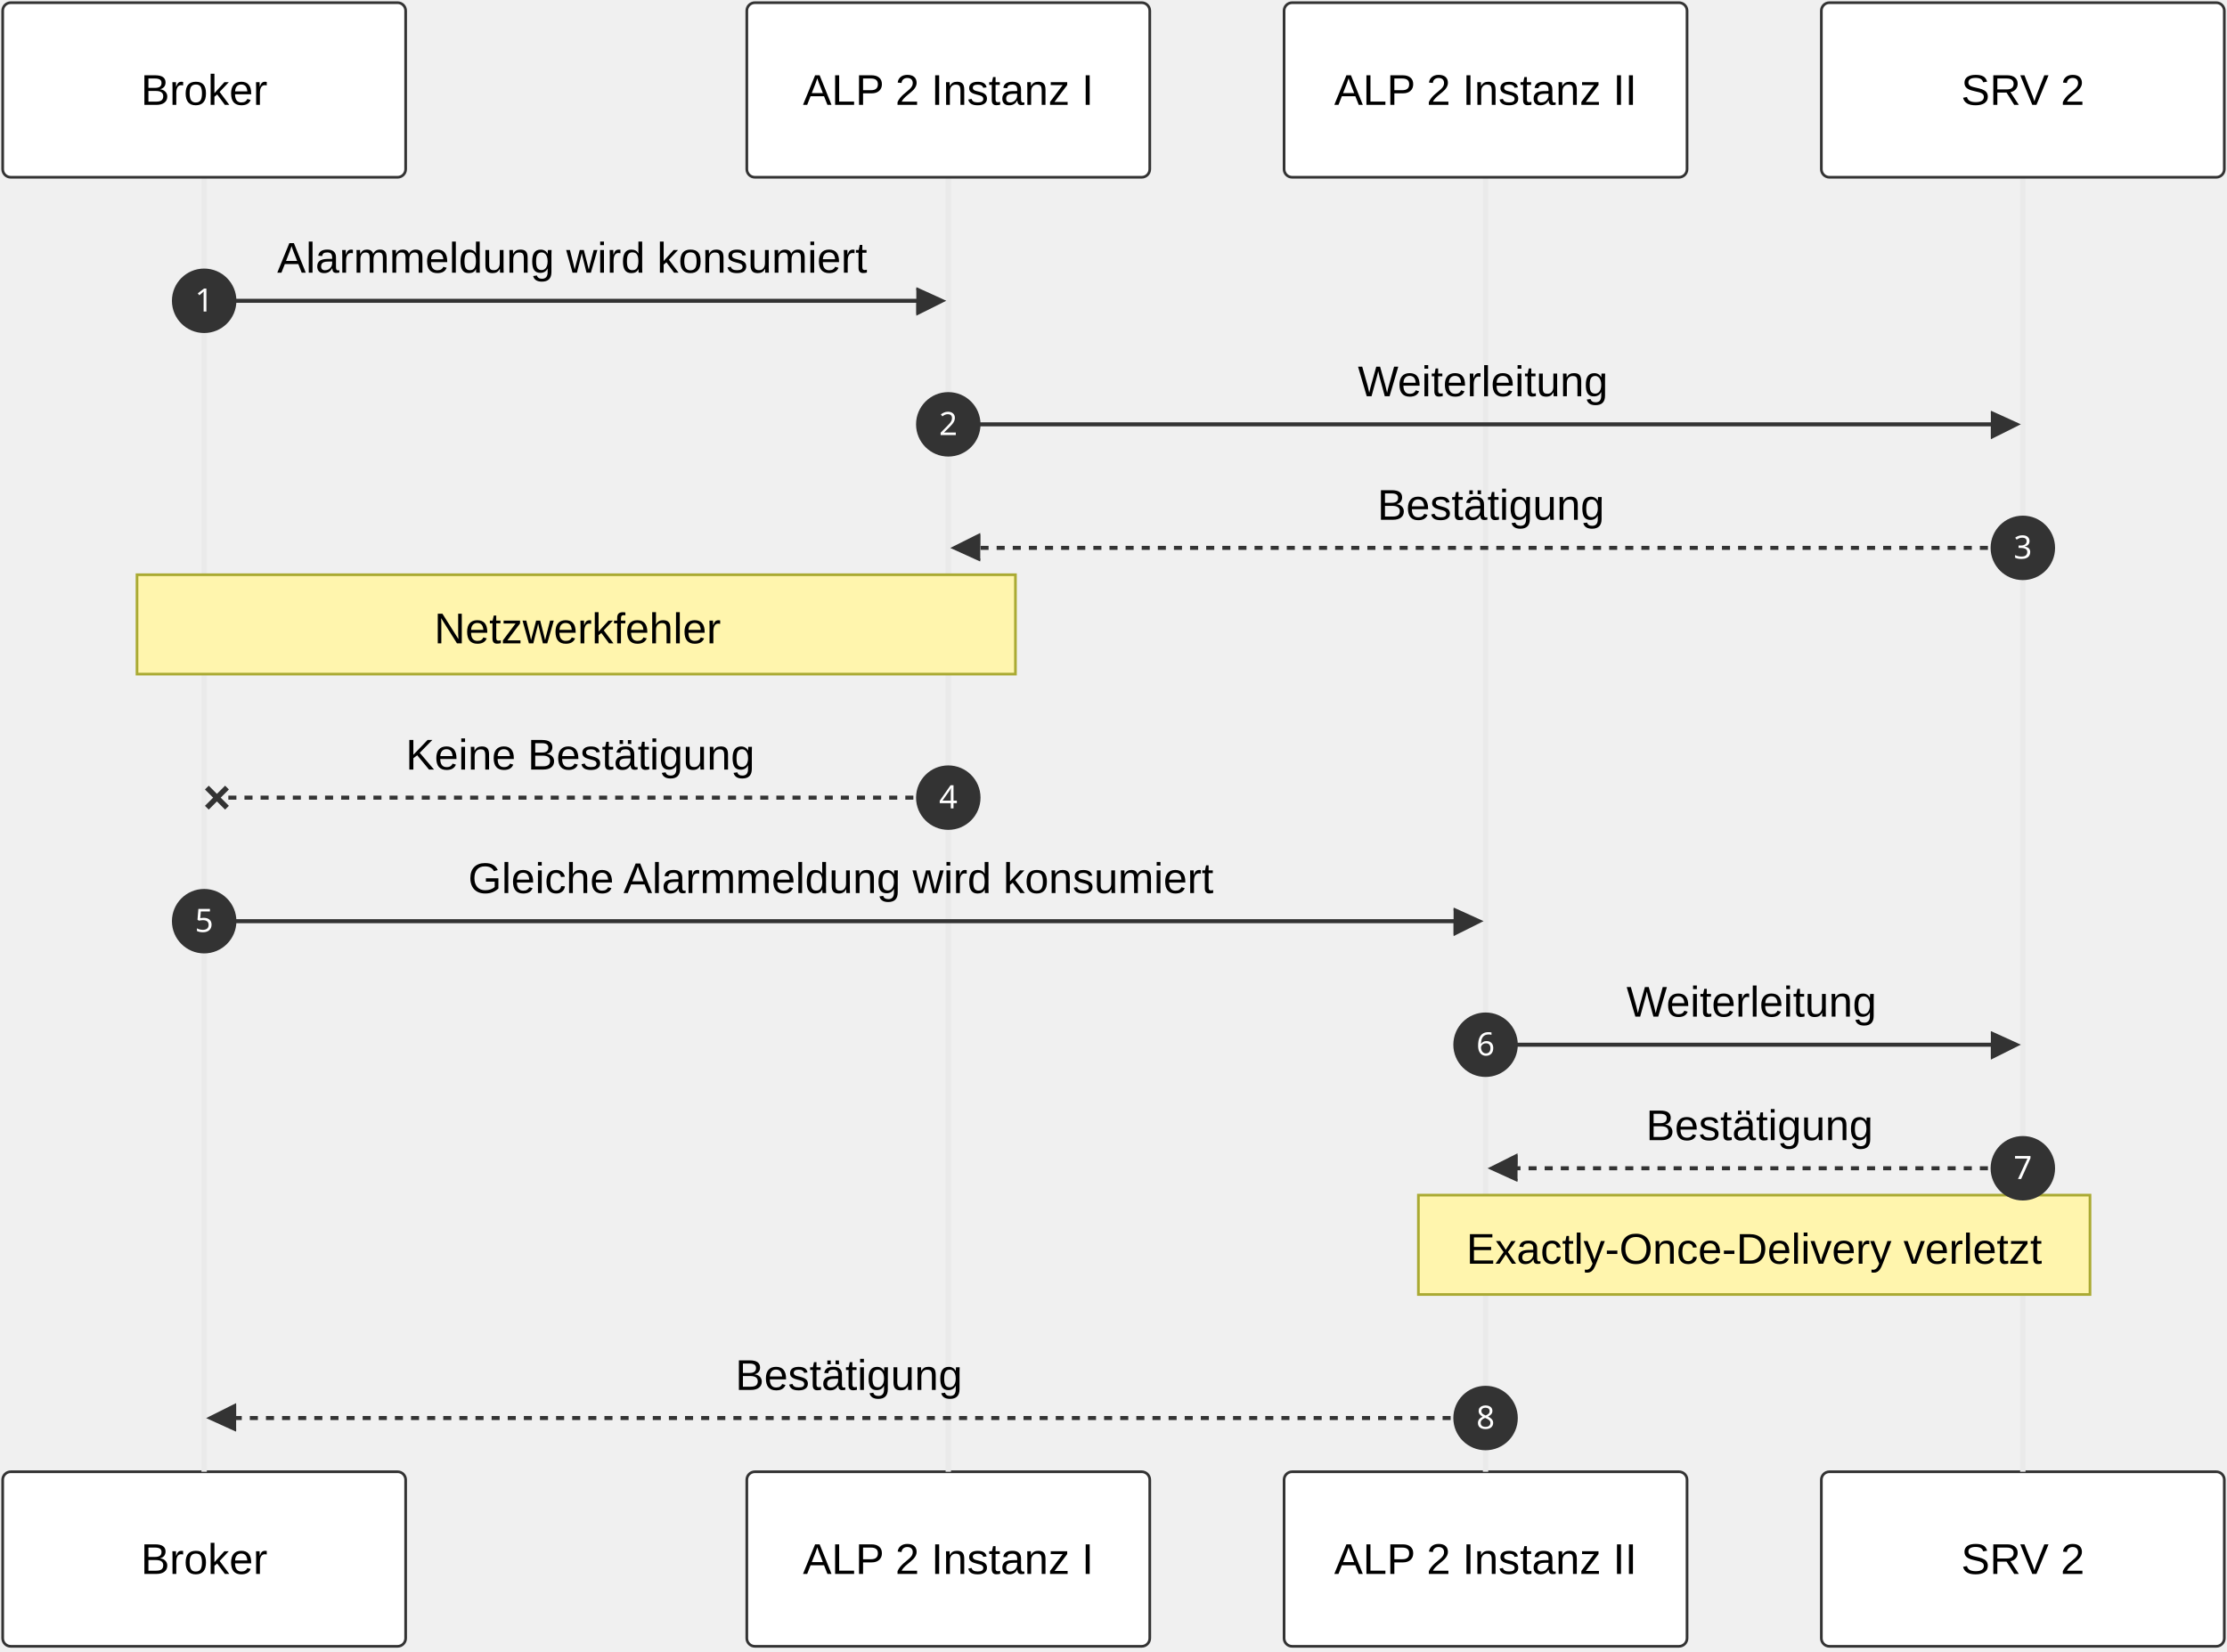
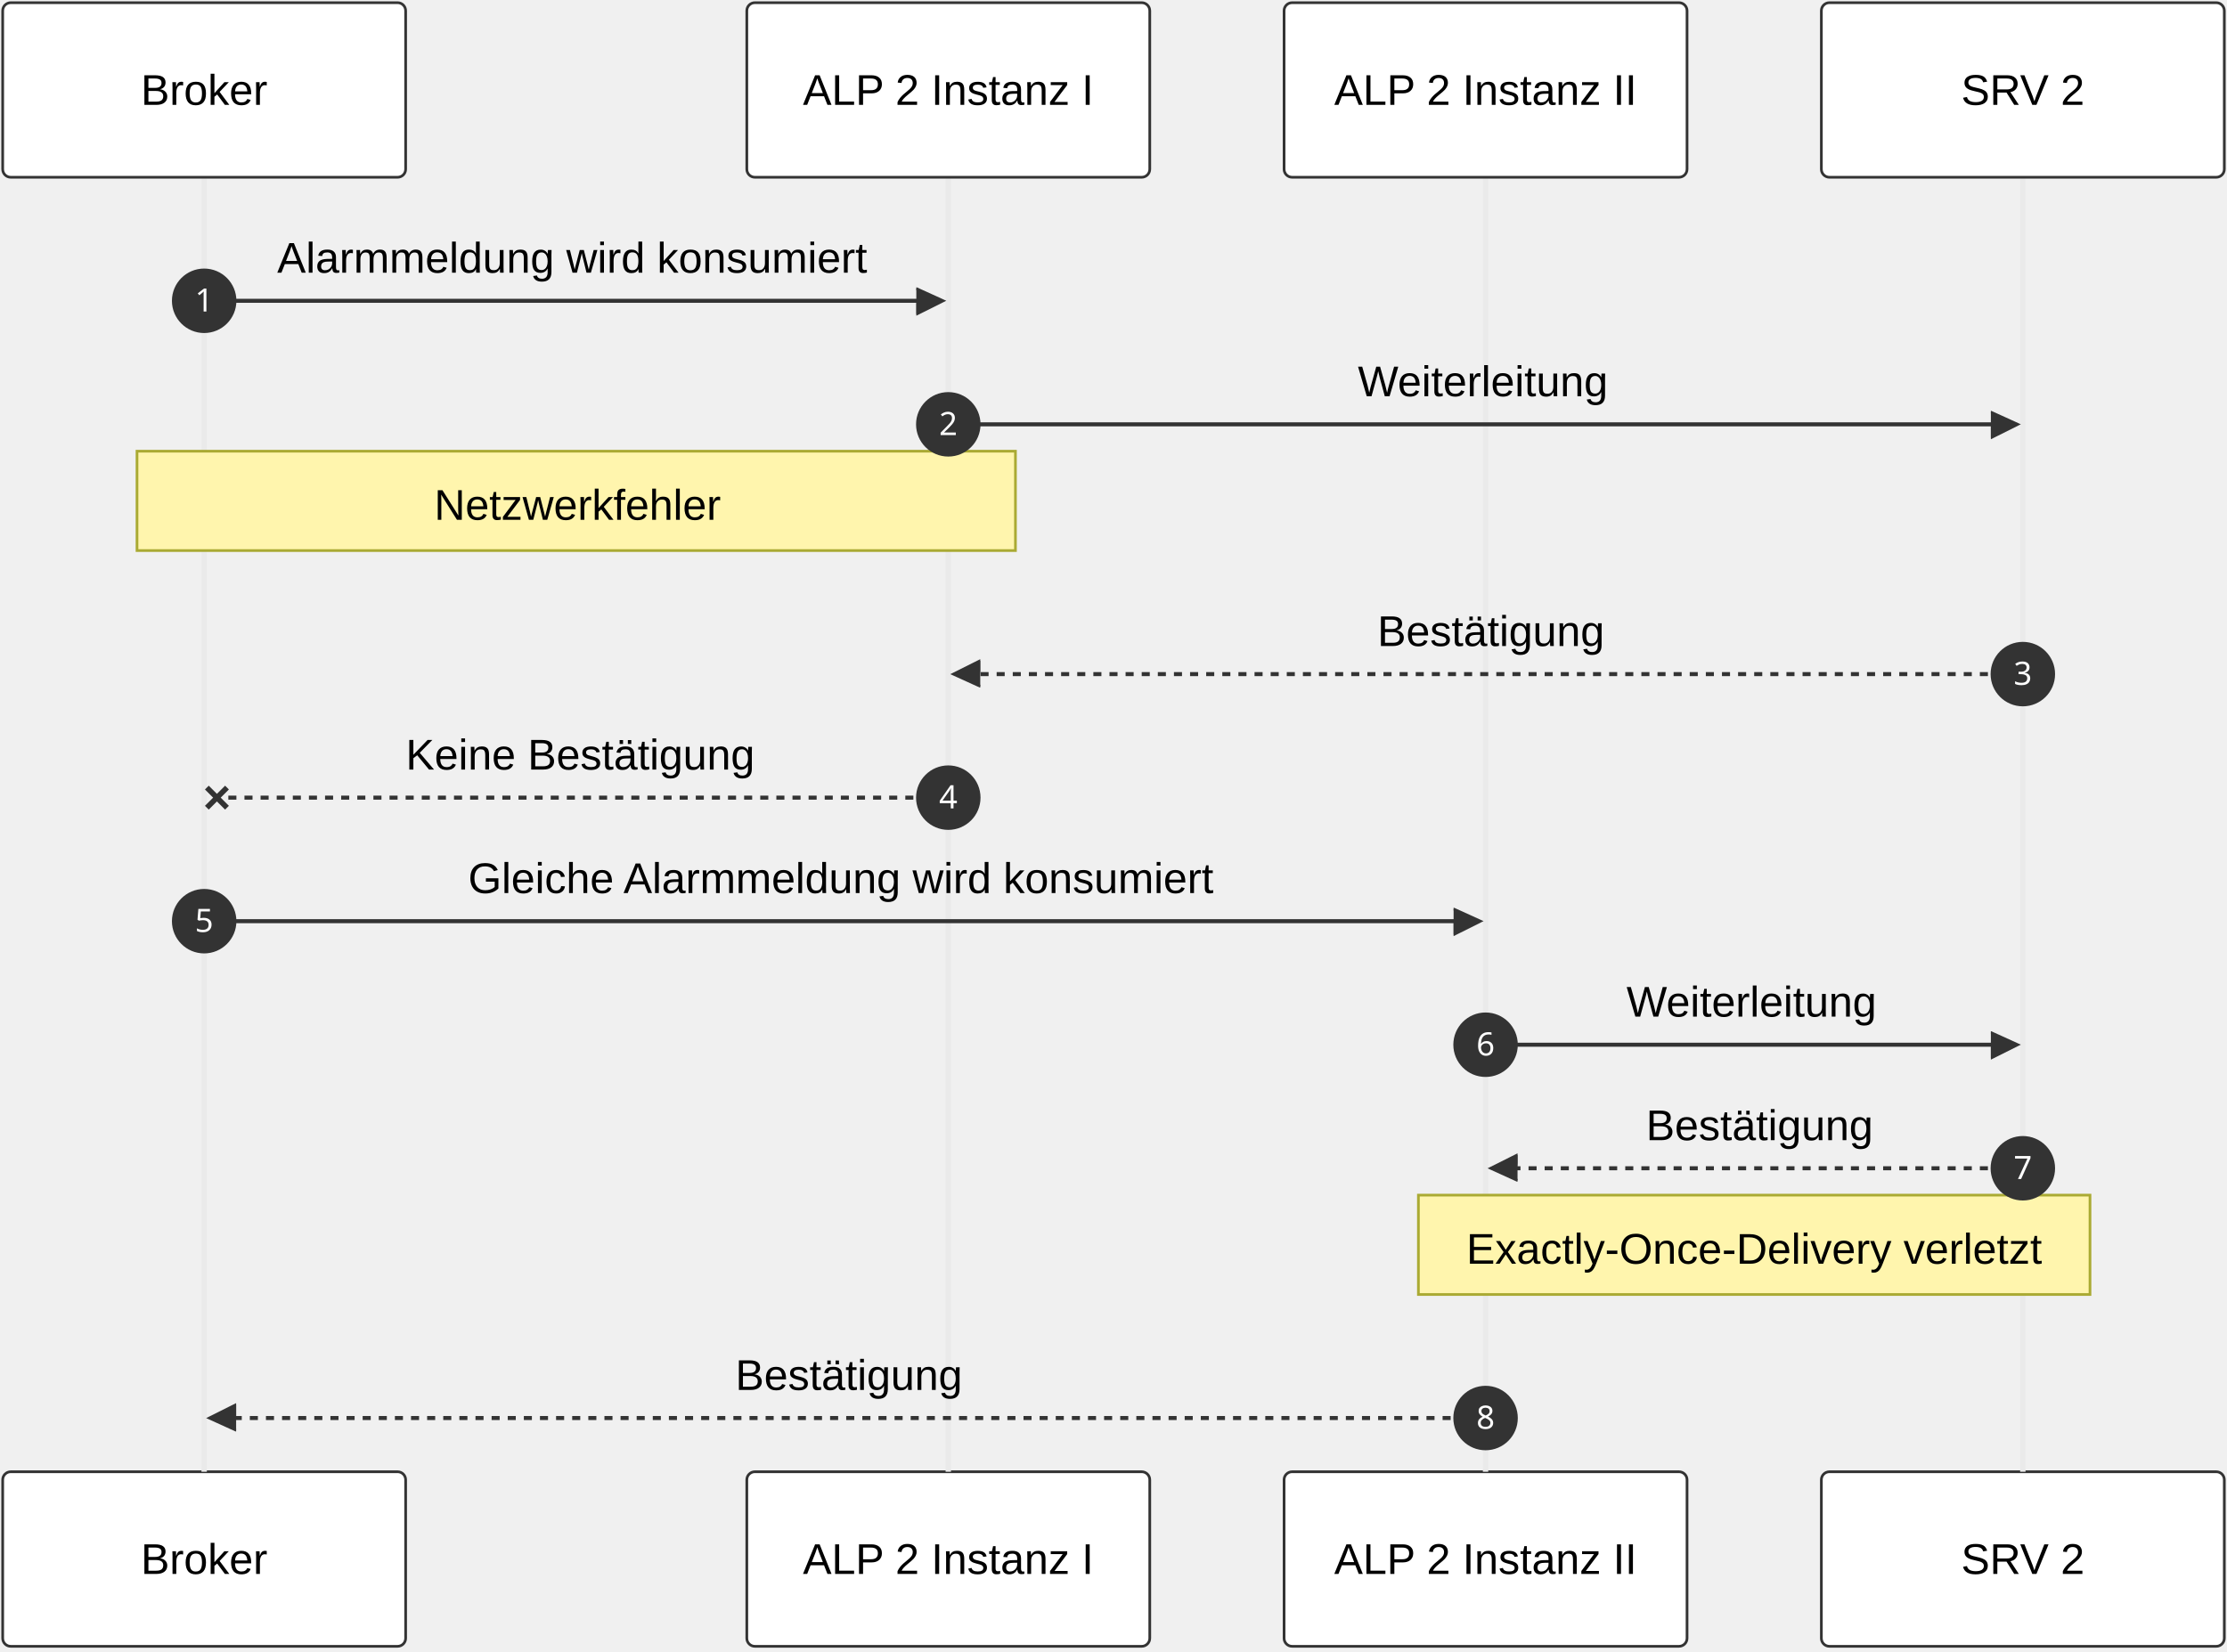
<svg xmlns="http://www.w3.org/2000/svg" id="my-svg" width="100%" style="max-width: 829px; background-color: white;" viewBox="-1 -1 829 615" role="graphics-document document" aria-roledescription="sequence">
  <g>
    <rect x="677" y="547" fill="#eaeaea" stroke="#666" width="150" height="65" name="S" rx="3" ry="3" class="actor actor-bottom" />
    <text x="752" y="579.5" dominant-baseline="central" alignment-baseline="central" class="actor actor-box" style="text-anchor: middle; font-size: 16px; font-weight: 400;">
      <tspan x="752" dy="0">SRV 2</tspan>
    </text>
  </g>
  <g>
    <rect x="477" y="547" fill="#eaeaea" stroke="#666" width="150" height="65" name="L2" rx="3" ry="3" class="actor actor-bottom" />
    <text x="552" y="579.5" dominant-baseline="central" alignment-baseline="central" class="actor actor-box" style="text-anchor: middle; font-size: 16px; font-weight: 400;">
      <tspan x="552" dy="0">ALP 2 Instanz II</tspan>
    </text>
  </g>
  <g>
    <rect x="277" y="547" fill="#eaeaea" stroke="#666" width="150" height="65" name="L1" rx="3" ry="3" class="actor actor-bottom" />
    <text x="352" y="579.5" dominant-baseline="central" alignment-baseline="central" class="actor actor-box" style="text-anchor: middle; font-size: 16px; font-weight: 400;">
      <tspan x="352" dy="0">ALP 2 Instanz I</tspan>
    </text>
  </g>
  <g>
    <rect x="0" y="547" fill="#eaeaea" stroke="#666" width="150" height="65" name="B" rx="3" ry="3" class="actor actor-bottom" />
    <text x="75" y="579.5" dominant-baseline="central" alignment-baseline="central" class="actor actor-box" style="text-anchor: middle; font-size: 16px; font-weight: 400;">
      <tspan x="75" dy="0">Broker</tspan>
    </text>
  </g>
  <g>
    <line id="actor3" x1="752" y1="65" x2="752" y2="547" class="actor-line 200" stroke-width="0.5px" stroke="#999" name="S" data-et="life-line" data-id="S" />
    <g id="root-3" data-et="participant" data-type="participant" data-id="S">
      <rect x="677" y="0" fill="#eaeaea" stroke="#666" width="150" height="65" name="S" rx="3" ry="3" class="actor actor-top" />
      <text x="752" y="32.5" dominant-baseline="central" alignment-baseline="central" class="actor actor-box" style="text-anchor: middle; font-size: 16px; font-weight: 400;">
        <tspan x="752" dy="0">SRV 2</tspan>
      </text>
    </g>
  </g>
  <g>
    <line id="actor2" x1="552" y1="65" x2="552" y2="547" class="actor-line 200" stroke-width="0.5px" stroke="#999" name="L2" data-et="life-line" data-id="L2" />
    <g id="root-2" data-et="participant" data-type="participant" data-id="L2">
      <rect x="477" y="0" fill="#eaeaea" stroke="#666" width="150" height="65" name="L2" rx="3" ry="3" class="actor actor-top" />
      <text x="552" y="32.5" dominant-baseline="central" alignment-baseline="central" class="actor actor-box" style="text-anchor: middle; font-size: 16px; font-weight: 400;">
        <tspan x="552" dy="0">ALP 2 Instanz II</tspan>
      </text>
    </g>
  </g>
  <g>
    <line id="actor1" x1="352" y1="65" x2="352" y2="547" class="actor-line 200" stroke-width="0.5px" stroke="#999" name="L1" data-et="life-line" data-id="L1" />
    <g id="root-1" data-et="participant" data-type="participant" data-id="L1">
      <rect x="277" y="0" fill="#eaeaea" stroke="#666" width="150" height="65" name="L1" rx="3" ry="3" class="actor actor-top" />
      <text x="352" y="32.5" dominant-baseline="central" alignment-baseline="central" class="actor actor-box" style="text-anchor: middle; font-size: 16px; font-weight: 400;">
        <tspan x="352" dy="0">ALP 2 Instanz I</tspan>
      </text>
    </g>
  </g>
  <g>
    <line id="actor0" x1="75" y1="65" x2="75" y2="547" class="actor-line 200" stroke-width="0.5px" stroke="#999" name="B" data-et="life-line" data-id="B" />
    <g id="root-0" data-et="participant" data-type="participant" data-id="B">
      <rect x="0" y="0" fill="#eaeaea" stroke="#666" width="150" height="65" name="B" rx="3" ry="3" class="actor actor-top" />
      <text x="75" y="32.5" dominant-baseline="central" alignment-baseline="central" class="actor actor-box" style="text-anchor: middle; font-size: 16px; font-weight: 400;">
        <tspan x="75" dy="0">Broker</tspan>
      </text>
    </g>
  </g>
  <style>#my-svg{font-family:"trebuchet ms",verdana,arial,sans-serif;font-size:16px;fill:#333;}@keyframes edge-animation-frame{from{stroke-dashoffset:0;}}@keyframes dash{to{stroke-dashoffset:0;}}#my-svg .edge-animation-slow{stroke-dasharray:9,5!important;stroke-dashoffset:900;animation:dash 50s linear infinite;stroke-linecap:round;}#my-svg .edge-animation-fast{stroke-dasharray:9,5!important;stroke-dashoffset:900;animation:dash 20s linear infinite;stroke-linecap:round;}#my-svg .error-icon{fill:hsl(220.588, 100%, 98.333%);}#my-svg .error-text{fill:rgb(8.5, 5.75, 0);stroke:rgb(8.5, 5.75, 0);}#my-svg .edge-thickness-normal{stroke-width:1px;}#my-svg .edge-thickness-thick{stroke-width:3.5px;}#my-svg .edge-pattern-solid{stroke-dasharray:0;}#my-svg .edge-thickness-invisible{stroke-width:0;fill:none;}#my-svg .edge-pattern-dashed{stroke-dasharray:3;}#my-svg .edge-pattern-dotted{stroke-dasharray:2;}#my-svg .marker{fill:#0b0b0b;stroke:#0b0b0b;}#my-svg .marker.cross{stroke:#0b0b0b;}#my-svg svg{font-family:"trebuchet ms",verdana,arial,sans-serif;font-size:16px;}#my-svg p{margin:0;}#my-svg .actor{stroke:#333333;fill:#ffffff;stroke-width:1;}#my-svg rect.actor.outer-path[data-look="neo"]{filter:drop-shadow( 1px 2px 2px rgba(185,185,185,1));}#my-svg rect.note[data-look="neo"]{stroke:#aaaa33;fill:#fff5ad;filter:drop-shadow( 1px 2px 2px rgba(185,185,185,1));}#my-svg text.actor&gt;tspan{fill:#000000;stroke:none;}#my-svg .actor-line{stroke:#EAEAEA;}#my-svg .innerArc{stroke-width:1.5;stroke-dasharray:none;}#my-svg .messageLine0{stroke-width:1.5;stroke-dasharray:none;stroke:#333333;}#my-svg .messageLine1{stroke-width:1.5;stroke-dasharray:2,2;stroke:#333333;}#my-svg [id$="-arrowhead"] path{fill:#333333;stroke:#333333;}#my-svg .sequenceNumber{fill:#ffffff;}#my-svg [id$="-sequencenumber"]{fill:#333333;}#my-svg [id$="-crosshead"] path{fill:#333333;stroke:#333333;}#my-svg .messageText{fill:#000000;stroke:none;}#my-svg .labelBox{stroke:#333333;fill:#ffffff;filter:none;}#my-svg .labelText,#my-svg .labelText&gt;tspan{fill:#000000;stroke:none;}#my-svg .loopText,#my-svg .loopText&gt;tspan{fill:#000000;stroke:none;}#my-svg .sectionTitle,#my-svg .sectionTitle&gt;tspan{fill:#000000;stroke:none;}#my-svg .loopLine{stroke-width:2px;stroke-dasharray:2,2;stroke:#333333;fill:#333333;}#my-svg .note{stroke:#aaaa33;fill:#fff5ad;}#my-svg .noteText,#my-svg .noteText&gt;tspan{fill:#000000;stroke:none;font-weight:normal;}#my-svg .activation0{fill:#f4f4f4;stroke:#666666;}#my-svg .activation1{fill:#f4f4f4;stroke:#666666;}#my-svg .activation2{fill:#f4f4f4;stroke:#666666;}#my-svg .actorPopupMenu{position:absolute;}#my-svg .actorPopupMenuPanel{position:absolute;fill:#ffffff;box-shadow:0px 8px 16px 0px rgba(0,0,0,0.2);filter:drop-shadow(3px 5px 2px rgb(0 0 0 / 0.4));}#my-svg .actor-man circle,#my-svg line{fill:#ffffff;stroke-width:2px;}#my-svg g rect.rect{filter:drop-shadow( 1px 2px 2px rgba(185,185,185,1));stroke:hsl(40.588, 60%, 83.333%);}#my-svg .node .neo-node{stroke:hsl(40.588, 60%, 83.333%);}#my-svg [data-look="neo"].node rect,#my-svg [data-look="neo"].cluster rect,#my-svg [data-look="neo"].node polygon{stroke:url(#my-svg-gradient);filter:drop-shadow( 1px 2px 2px rgba(185,185,185,1));}#my-svg [data-look="neo"].swimlane.cluster rect{filter:none;}#my-svg [data-look="neo"].node path{stroke:url(#my-svg-gradient);stroke-width:1px;}#my-svg [data-look="neo"].node .outer-path{filter:drop-shadow( 1px 2px 2px rgba(185,185,185,1));}#my-svg [data-look="neo"].node .neo-line path{stroke:hsl(40.588, 60%, 83.333%);filter:none;}#my-svg [data-look="neo"].node circle{stroke:url(#my-svg-gradient);filter:drop-shadow( 1px 2px 2px rgba(185,185,185,1));}#my-svg [data-look="neo"].node circle .state-start{fill:#000000;}#my-svg [data-look="neo"].icon-shape .icon{fill:url(#my-svg-gradient);filter:drop-shadow( 1px 2px 2px rgba(185,185,185,1));}#my-svg [data-look="neo"].icon-shape .icon-neo path{stroke:url(#my-svg-gradient);filter:drop-shadow( 1px 2px 2px rgba(185,185,185,1));}#my-svg :root{--mermaid-font-family:"trebuchet ms",verdana,arial,sans-serif;}</style>
  <g />
  <defs>
    <symbol id="my-svg-computer" width="24" height="24">
      <path transform="scale(.5)" d="M2 2v13h20v-13h-20zm18 11h-16v-9h16v9zm-10.228 6l.466-1h3.524l.467 1h-4.457zm14.228 3h-24l2-6h2.104l-1.33 4h18.45l-1.297-4h2.073l2 6zm-5-10h-14v-7h14v7z" />
    </symbol>
  </defs>
  <defs>
    <symbol id="my-svg-database" fill-rule="evenodd" clip-rule="evenodd">
      <path transform="scale(.5)" d="M12.258.001l.256.004.255.005.253.008.251.01.249.012.247.015.246.016.242.019.241.02.239.023.236.024.233.027.231.028.229.031.225.032.223.034.22.036.217.038.214.04.211.041.208.043.205.045.201.046.198.048.194.05.191.051.187.053.183.054.18.056.175.057.172.059.168.06.163.061.16.063.155.064.15.066.074.033.073.033.071.034.07.034.069.035.068.035.067.035.066.035.064.036.064.036.062.036.06.036.06.037.058.037.058.037.055.038.055.038.053.038.052.038.051.039.05.039.048.039.047.039.045.04.044.04.043.04.041.04.04.041.039.041.037.041.036.041.034.041.033.042.032.042.03.042.029.042.027.042.026.043.024.043.023.043.021.043.02.043.018.044.017.043.015.044.013.044.012.044.011.045.009.044.007.045.006.045.004.045.002.045.001.045v17l-.001.045-.002.045-.004.045-.006.045-.007.045-.009.044-.011.045-.012.044-.013.044-.015.044-.017.043-.018.044-.02.043-.021.043-.023.043-.024.043-.026.043-.027.042-.029.042-.03.042-.032.042-.033.042-.034.041-.036.041-.037.041-.039.041-.04.041-.041.04-.043.04-.044.04-.045.04-.047.039-.048.039-.05.039-.051.039-.052.038-.053.038-.055.038-.055.038-.058.037-.058.037-.06.037-.06.036-.062.036-.064.036-.064.036-.066.035-.067.035-.068.035-.069.035-.07.034-.071.034-.073.033-.074.033-.15.066-.155.064-.16.063-.163.061-.168.06-.172.059-.175.057-.18.056-.183.054-.187.053-.191.051-.194.05-.198.048-.201.046-.205.045-.208.043-.211.041-.214.04-.217.038-.22.036-.223.034-.225.032-.229.031-.231.028-.233.027-.236.024-.239.023-.241.02-.242.019-.246.016-.247.015-.249.012-.251.01-.253.008-.255.005-.256.004-.258.001-.258-.001-.256-.004-.255-.005-.253-.008-.251-.01-.249-.012-.247-.015-.245-.016-.243-.019-.241-.02-.238-.023-.236-.024-.234-.027-.231-.028-.228-.031-.226-.032-.223-.034-.22-.036-.217-.038-.214-.04-.211-.041-.208-.043-.204-.045-.201-.046-.198-.048-.195-.05-.19-.051-.187-.053-.184-.054-.179-.056-.176-.057-.172-.059-.167-.06-.164-.061-.159-.063-.155-.064-.151-.066-.074-.033-.072-.033-.072-.034-.07-.034-.069-.035-.068-.035-.067-.035-.066-.035-.064-.036-.063-.036-.062-.036-.061-.036-.06-.037-.058-.037-.057-.037-.056-.038-.055-.038-.053-.038-.052-.038-.051-.039-.049-.039-.049-.039-.046-.039-.046-.04-.044-.04-.043-.04-.041-.04-.04-.041-.039-.041-.037-.041-.036-.041-.034-.041-.033-.042-.032-.042-.03-.042-.029-.042-.027-.042-.026-.043-.024-.043-.023-.043-.021-.043-.02-.043-.018-.044-.017-.043-.015-.044-.013-.044-.012-.044-.011-.045-.009-.044-.007-.045-.006-.045-.004-.045-.002-.045-.001-.045v-17l.001-.045.002-.045.004-.045.006-.045.007-.045.009-.044.011-.045.012-.044.013-.044.015-.044.017-.043.018-.044.02-.043.021-.043.023-.043.024-.043.026-.043.027-.042.029-.042.03-.042.032-.042.033-.042.034-.041.036-.041.037-.041.039-.041.04-.041.041-.04.043-.04.044-.04.046-.04.046-.039.049-.039.049-.039.051-.039.052-.038.053-.038.055-.038.056-.038.057-.037.058-.037.06-.037.061-.036.062-.036.063-.036.064-.036.066-.035.067-.035.068-.035.069-.035.07-.034.072-.034.072-.033.074-.033.151-.066.155-.064.159-.063.164-.061.167-.06.172-.059.176-.057.179-.056.184-.054.187-.053.19-.051.195-.05.198-.048.201-.046.204-.045.208-.043.211-.041.214-.04.217-.038.22-.036.223-.034.226-.032.228-.031.231-.028.234-.027.236-.024.238-.023.241-.02.243-.019.245-.016.247-.015.249-.012.251-.01.253-.008.255-.005.256-.004.258-.001.258.001zm-9.258 20.499v.01l.001.021.003.021.004.022.005.021.006.022.007.022.009.023.01.022.011.023.012.023.013.023.015.023.016.024.017.023.018.024.019.024.021.024.022.025.023.024.024.025.052.049.056.05.061.051.066.051.07.051.075.051.079.052.084.052.088.052.092.052.097.052.102.051.105.052.11.052.114.051.119.051.123.051.127.05.131.05.135.05.139.048.144.049.147.047.152.047.155.047.16.045.163.045.167.043.171.043.176.041.178.041.183.039.187.039.19.037.194.035.197.035.202.033.204.031.209.03.212.029.216.027.219.025.222.024.226.021.23.02.233.018.236.016.24.015.243.012.246.01.249.008.253.005.256.004.259.001.26-.001.257-.004.254-.005.25-.008.247-.011.244-.012.241-.014.237-.016.233-.018.231-.021.226-.021.224-.024.22-.026.216-.027.212-.028.21-.031.205-.031.202-.034.198-.034.194-.036.191-.037.187-.039.183-.04.179-.04.175-.042.172-.043.168-.044.163-.045.16-.046.155-.046.152-.047.148-.048.143-.049.139-.049.136-.05.131-.05.126-.05.123-.051.118-.052.114-.051.11-.052.106-.052.101-.052.096-.052.092-.052.088-.053.083-.051.079-.052.074-.052.07-.051.065-.051.06-.051.056-.05.051-.05.023-.024.023-.025.021-.024.02-.024.019-.024.018-.024.017-.024.015-.023.014-.024.013-.023.012-.023.01-.023.01-.022.008-.022.006-.022.006-.022.004-.022.004-.021.001-.021.001-.021v-4.127l-.077.055-.08.053-.083.054-.085.053-.087.052-.09.052-.093.051-.095.05-.097.05-.1.049-.102.049-.105.048-.106.047-.109.047-.111.046-.114.045-.115.045-.118.044-.12.043-.122.042-.124.042-.126.041-.128.04-.13.04-.132.038-.134.038-.135.037-.138.037-.139.035-.142.035-.143.034-.144.033-.147.032-.148.031-.15.03-.151.03-.153.029-.154.027-.156.027-.158.026-.159.025-.161.024-.162.023-.163.022-.165.021-.166.02-.167.019-.169.018-.169.017-.171.016-.173.015-.173.014-.175.013-.175.012-.177.011-.178.01-.179.008-.179.008-.181.006-.182.005-.182.004-.184.003-.184.002h-.37l-.184-.002-.184-.003-.182-.004-.182-.005-.181-.006-.179-.008-.179-.008-.178-.01-.176-.011-.176-.012-.175-.013-.173-.014-.172-.015-.171-.016-.17-.017-.169-.018-.167-.019-.166-.02-.165-.021-.163-.022-.162-.023-.161-.024-.159-.025-.157-.026-.156-.027-.155-.027-.153-.029-.151-.03-.15-.03-.148-.031-.146-.032-.145-.033-.143-.034-.141-.035-.14-.035-.137-.037-.136-.037-.134-.038-.132-.038-.13-.04-.128-.04-.126-.041-.124-.042-.122-.042-.12-.044-.117-.043-.116-.045-.113-.045-.112-.046-.109-.047-.106-.047-.105-.048-.102-.049-.1-.049-.097-.05-.095-.05-.093-.052-.09-.051-.087-.052-.085-.053-.083-.054-.08-.054-.077-.054v4.127zm0-5.654v.011l.001.021.003.021.004.021.005.022.006.022.007.022.009.022.01.022.011.023.012.023.013.023.015.024.016.023.017.024.018.024.019.024.021.024.022.024.023.025.024.024.052.05.056.05.061.05.066.051.07.051.075.052.079.051.084.052.088.052.092.052.097.052.102.052.105.052.11.051.114.051.119.052.123.05.127.051.131.05.135.049.139.049.144.048.147.048.152.047.155.046.16.045.163.045.167.044.171.042.176.042.178.04.183.04.187.038.19.037.194.036.197.034.202.033.204.032.209.03.212.028.216.027.219.025.222.024.226.022.23.02.233.018.236.016.24.014.243.012.246.01.249.008.253.006.256.003.259.001.26-.001.257-.003.254-.006.25-.008.247-.01.244-.012.241-.015.237-.016.233-.018.231-.02.226-.022.224-.024.22-.025.216-.027.212-.029.21-.03.205-.032.202-.033.198-.035.194-.036.191-.037.187-.039.183-.039.179-.041.175-.042.172-.043.168-.044.163-.045.16-.045.155-.047.152-.047.148-.048.143-.048.139-.05.136-.049.131-.05.126-.051.123-.051.118-.051.114-.052.11-.052.106-.052.101-.052.096-.052.092-.052.088-.052.083-.052.079-.052.074-.051.07-.052.065-.051.06-.05.056-.051.051-.049.023-.025.023-.024.021-.025.02-.024.019-.024.018-.024.017-.024.015-.023.014-.023.013-.024.012-.022.01-.023.01-.023.008-.022.006-.022.006-.022.004-.021.004-.022.001-.021.001-.021v-4.139l-.077.054-.08.054-.083.054-.085.052-.087.053-.09.051-.093.051-.095.051-.097.05-.1.049-.102.049-.105.048-.106.047-.109.047-.111.046-.114.045-.115.044-.118.044-.12.044-.122.042-.124.042-.126.041-.128.04-.13.039-.132.039-.134.038-.135.037-.138.036-.139.036-.142.035-.143.033-.144.033-.147.033-.148.031-.15.03-.151.03-.153.028-.154.028-.156.027-.158.026-.159.025-.161.024-.162.023-.163.022-.165.021-.166.02-.167.019-.169.018-.169.017-.171.016-.173.015-.173.014-.175.013-.175.012-.177.011-.178.009-.179.009-.179.007-.181.007-.182.005-.182.004-.184.003-.184.002h-.37l-.184-.002-.184-.003-.182-.004-.182-.005-.181-.007-.179-.007-.179-.009-.178-.009-.176-.011-.176-.012-.175-.013-.173-.014-.172-.015-.171-.016-.17-.017-.169-.018-.167-.019-.166-.02-.165-.021-.163-.022-.162-.023-.161-.024-.159-.025-.157-.026-.156-.027-.155-.028-.153-.028-.151-.03-.15-.03-.148-.031-.146-.033-.145-.033-.143-.033-.141-.035-.14-.036-.137-.036-.136-.037-.134-.038-.132-.039-.13-.039-.128-.04-.126-.041-.124-.042-.122-.043-.12-.043-.117-.044-.116-.044-.113-.046-.112-.046-.109-.046-.106-.047-.105-.048-.102-.049-.1-.049-.097-.05-.095-.051-.093-.051-.09-.051-.087-.053-.085-.052-.083-.054-.08-.054-.077-.054v4.139zm0-5.666v.011l.001.02.003.022.004.021.005.022.006.021.007.022.009.023.01.022.011.023.012.023.013.023.015.023.016.024.017.024.018.023.019.024.021.025.022.024.023.024.024.025.052.05.056.05.061.05.066.051.07.051.075.052.079.051.084.052.088.052.092.052.097.052.102.052.105.051.11.052.114.051.119.051.123.051.127.05.131.05.135.05.139.049.144.048.147.048.152.047.155.046.16.045.163.045.167.043.171.043.176.042.178.04.183.04.187.038.19.037.194.036.197.034.202.033.204.032.209.03.212.028.216.027.219.025.222.024.226.021.23.02.233.018.236.017.24.014.243.012.246.01.249.008.253.006.256.003.259.001.26-.001.257-.003.254-.006.25-.008.247-.01.244-.013.241-.014.237-.016.233-.018.231-.02.226-.022.224-.024.22-.025.216-.027.212-.029.21-.03.205-.032.202-.033.198-.035.194-.036.191-.037.187-.039.183-.039.179-.041.175-.042.172-.043.168-.044.163-.045.16-.045.155-.047.152-.047.148-.048.143-.049.139-.049.136-.049.131-.051.126-.05.123-.051.118-.052.114-.051.11-.052.106-.052.101-.052.096-.052.092-.052.088-.052.083-.052.079-.052.074-.052.07-.051.065-.051.06-.051.056-.05.051-.049.023-.025.023-.025.021-.024.02-.024.019-.024.018-.024.017-.024.015-.023.014-.024.013-.023.012-.023.01-.022.01-.023.008-.022.006-.022.006-.022.004-.022.004-.021.001-.021.001-.021v-4.153l-.077.054-.08.054-.083.053-.085.053-.087.053-.09.051-.093.051-.095.051-.097.05-.1.049-.102.048-.105.048-.106.048-.109.046-.111.046-.114.046-.115.044-.118.044-.12.043-.122.043-.124.042-.126.041-.128.04-.13.039-.132.039-.134.038-.135.037-.138.036-.139.036-.142.034-.143.034-.144.033-.147.032-.148.032-.15.03-.151.03-.153.028-.154.028-.156.027-.158.026-.159.024-.161.024-.162.023-.163.023-.165.021-.166.02-.167.019-.169.018-.169.017-.171.016-.173.015-.173.014-.175.013-.175.012-.177.01-.178.01-.179.009-.179.007-.181.006-.182.006-.182.004-.184.003-.184.001-.185.001-.185-.001-.184-.001-.184-.003-.182-.004-.182-.006-.181-.006-.179-.007-.179-.009-.178-.01-.176-.01-.176-.012-.175-.013-.173-.014-.172-.015-.171-.016-.17-.017-.169-.018-.167-.019-.166-.02-.165-.021-.163-.023-.162-.023-.161-.024-.159-.024-.157-.026-.156-.027-.155-.028-.153-.028-.151-.03-.15-.03-.148-.032-.146-.032-.145-.033-.143-.034-.141-.034-.14-.036-.137-.036-.136-.037-.134-.038-.132-.039-.13-.039-.128-.041-.126-.041-.124-.041-.122-.043-.12-.043-.117-.044-.116-.044-.113-.046-.112-.046-.109-.046-.106-.048-.105-.048-.102-.048-.1-.05-.097-.049-.095-.051-.093-.051-.09-.052-.087-.052-.085-.053-.083-.053-.08-.054-.077-.054v4.153zm8.74-8.179l-.257.004-.254.005-.25.008-.247.011-.244.012-.241.014-.237.016-.233.018-.231.021-.226.022-.224.023-.22.026-.216.027-.212.028-.21.031-.205.032-.202.033-.198.034-.194.036-.191.038-.187.038-.183.04-.179.041-.175.042-.172.043-.168.043-.163.045-.16.046-.155.046-.152.048-.148.048-.143.048-.139.049-.136.05-.131.05-.126.051-.123.051-.118.051-.114.052-.11.052-.106.052-.101.052-.096.052-.092.052-.088.052-.083.052-.079.052-.074.051-.07.052-.065.051-.06.05-.056.05-.051.05-.023.025-.023.024-.021.024-.02.025-.019.024-.018.024-.017.023-.015.024-.014.023-.013.023-.012.023-.01.023-.01.022-.008.022-.006.023-.006.021-.004.022-.004.021-.001.021-.001.021.001.021.001.021.004.021.004.022.006.021.006.023.008.022.01.022.01.023.012.023.013.023.014.023.015.024.017.023.018.024.019.024.02.025.021.024.023.024.023.025.051.05.056.05.06.05.065.051.07.052.074.051.079.052.083.052.088.052.092.052.096.052.101.052.106.052.11.052.114.052.118.051.123.051.126.051.131.05.136.05.139.049.143.048.148.048.152.048.155.046.16.046.163.045.168.043.172.043.175.042.179.041.183.04.187.038.191.038.194.036.198.034.202.033.205.032.21.031.212.028.216.027.22.026.224.023.226.022.231.021.233.018.237.016.241.014.244.012.247.011.25.008.254.005.257.004.26.001.26-.001.257-.004.254-.005.25-.008.247-.011.244-.012.241-.014.237-.016.233-.018.231-.021.226-.022.224-.023.22-.026.216-.027.212-.028.21-.031.205-.032.202-.033.198-.034.194-.036.191-.038.187-.038.183-.04.179-.041.175-.042.172-.043.168-.043.163-.045.16-.046.155-.046.152-.048.148-.048.143-.048.139-.049.136-.05.131-.05.126-.051.123-.051.118-.051.114-.052.11-.052.106-.052.101-.052.096-.052.092-.052.088-.052.083-.052.079-.052.074-.051.07-.052.065-.051.06-.05.056-.05.051-.05.023-.025.023-.024.021-.024.02-.025.019-.024.018-.024.017-.023.015-.024.014-.023.013-.023.012-.023.01-.023.01-.022.008-.022.006-.023.006-.021.004-.022.004-.021.001-.021.001-.021-.001-.021-.001-.021-.004-.021-.004-.022-.006-.021-.006-.023-.008-.022-.01-.022-.01-.023-.012-.023-.013-.023-.014-.023-.015-.024-.017-.023-.018-.024-.019-.024-.02-.025-.021-.024-.023-.024-.023-.025-.051-.05-.056-.05-.06-.05-.065-.051-.07-.052-.074-.051-.079-.052-.083-.052-.088-.052-.092-.052-.096-.052-.101-.052-.106-.052-.11-.052-.114-.052-.118-.051-.123-.051-.126-.051-.131-.05-.136-.05-.139-.049-.143-.048-.148-.048-.152-.048-.155-.046-.16-.046-.163-.045-.168-.043-.172-.043-.175-.042-.179-.041-.183-.04-.187-.038-.191-.038-.194-.036-.198-.034-.202-.033-.205-.032-.21-.031-.212-.028-.216-.027-.22-.026-.224-.023-.226-.022-.231-.021-.233-.018-.237-.016-.241-.014-.244-.012-.247-.011-.25-.008-.254-.005-.257-.004-.26-.001-.26.001z" />
    </symbol>
  </defs>
  <defs>
    <symbol id="my-svg-clock" width="24" height="24">
      <path transform="scale(.5)" d="M12 2c5.514 0 10 4.486 10 10s-4.486 10-10 10-10-4.486-10-10 4.486-10 10-10zm0-2c-6.627 0-12 5.373-12 12s5.373 12 12 12 12-5.373 12-12-5.373-12-12-12zm5.848 12.459c.202.038.202.333.001.372-1.907.361-6.045 1.111-6.547 1.111-.719 0-1.301-.582-1.301-1.301 0-.512.77-5.447 1.125-7.445.034-.192.312-.181.343.014l.985 6.238 5.394 1.011z" />
    </symbol>
  </defs>
  <defs>
    <marker id="my-svg-arrowhead" refX="7.9" refY="5" markerUnits="userSpaceOnUse" markerWidth="12" markerHeight="12" orient="auto-start-reverse">
      <path d="M -1 0 L 10 5 L 0 10 z" />
    </marker>
  </defs>
  <defs>
    <marker id="my-svg-crosshead" markerWidth="15" markerHeight="8" orient="auto" refX="4" refY="4.5">
      <path fill="none" stroke="#000000" stroke-width="1pt" d="M 1,2 L 6,7 M 6,2 L 1,7" style="stroke-dasharray: 0, 0;" />
    </marker>
  </defs>
  <defs>
    <marker id="my-svg-filled-head" refX="15.5" refY="7" markerWidth="20" markerHeight="28" orient="auto">
      <path d="M 18,7 L9,13 L14,7 L9,1 Z" />
    </marker>
  </defs>
  <defs>
    <marker id="my-svg-sequencenumber" refX="15" refY="15" markerWidth="60" markerHeight="40" orient="auto">
      <circle cx="15" cy="15" r="6" />
    </marker>
  </defs>
  <defs>
    <marker id="my-svg-solidTopArrowHead" refX="7.9" refY="7.25" markerUnits="userSpaceOnUse" markerWidth="12" markerHeight="12" orient="auto-start-reverse">
      <path d="M 0 0 L 10 8 L 0 8 z" />
    </marker>
  </defs>
  <defs>
    <marker id="my-svg-solidBottomArrowHead" refX="7.9" refY="0.75" markerUnits="userSpaceOnUse" markerWidth="12" markerHeight="12" orient="auto-start-reverse">
      <path d="M 0 0 L 10 0 L 0 8 z" />
    </marker>
  </defs>
  <defs>
    <marker id="my-svg-stickTopArrowHead" refX="7.5" refY="7" markerUnits="userSpaceOnUse" markerWidth="12" markerHeight="12" orient="auto-start-reverse">
      <path d="M 0 0 L 7 7" stroke="black" stroke-width="1.5" fill="none" />
    </marker>
  </defs>
  <defs>
    <marker id="my-svg-stickBottomArrowHead" refX="7.5" refY="0" markerUnits="userSpaceOnUse" markerWidth="12" markerHeight="12" orient="auto-start-reverse">
      <path d="M 0 7 L 7 0" stroke="black" stroke-width="1.5" fill="none" />
    </marker>
  </defs>
-   <g data-et="note" data-id="i4">
-     <rect x="50" y="213" fill="#EDF2AE" stroke="#666" width="327" height="37" class="note" />
-     <text x="214" y="218" text-anchor="middle" dominant-baseline="middle" alignment-baseline="middle" class="noteText" dy="1em" style="font-size: 16px; font-weight: 400;">
+   <g data-et="note" data-id="i3">
+     <rect x="50" y="167" fill="#EDF2AE" stroke="#666" width="327" height="37" class="note" />
+     <text x="214" y="172" text-anchor="middle" dominant-baseline="middle" alignment-baseline="middle" class="noteText" dy="1em" style="font-size: 16px; font-weight: 400;">
      <tspan x="214">Netzwerkfehler</tspan>
    </text>
  </g>
  <g data-et="note" data-id="i9">
    <rect x="527" y="444" fill="#EDF2AE" stroke="#666" width="250" height="37" class="note" />
    <text x="652" y="449" text-anchor="middle" dominant-baseline="middle" alignment-baseline="middle" class="noteText" dy="1em" style="font-size: 16px; font-weight: 400;">
      <tspan x="652">Exactly-Once-Delivery verletzt</tspan>
    </text>
  </g>
  <text x="212" y="80" text-anchor="middle" dominant-baseline="middle" alignment-baseline="middle" class="messageText" dy="1em" style="font-size: 16px; font-weight: 400;">Alarmmeldung wird konsumiert</text>
  <line x1="82" y1="111" x2="348" y2="111" class="messageLine0" data-et="message" data-id="i1" data-from="B" data-to="L1" stroke-width="2" stroke="none" marker-end="url(#my-svg-arrowhead)" style="fill: none;" />
  <line x1="75" y1="111" x2="75" y2="111" stroke-width="0" marker-start="url(#my-svg-sequencenumber)" />
  <text x="75" y="115" font-family="sans-serif" font-size="12px" text-anchor="middle" class="sequenceNumber">1</text>
  <text x="551" y="126" text-anchor="middle" dominant-baseline="middle" alignment-baseline="middle" class="messageText" dy="1em" style="font-size: 16px; font-weight: 400;">Weiterleitung</text>
  <line x1="359" y1="157" x2="748" y2="157" class="messageLine0" data-et="message" data-id="i2" data-from="L1" data-to="S" stroke-width="2" stroke="none" marker-end="url(#my-svg-arrowhead)" style="fill: none;" />
  <line x1="352" y1="157" x2="352" y2="157" stroke-width="0" marker-start="url(#my-svg-sequencenumber)" />
  <text x="352" y="161" font-family="sans-serif" font-size="12px" text-anchor="middle" class="sequenceNumber">2</text>
-   <text x="554" y="172" text-anchor="middle" dominant-baseline="middle" alignment-baseline="middle" class="messageText" dy="1em" style="font-size: 16px; font-weight: 400;">Bestätigung</text>
-   <line x1="757" y1="203" x2="356" y2="203" class="messageLine1" data-et="message" data-id="i3" data-from="S" data-to="L1" stroke-width="2" stroke="none" marker-end="url(#my-svg-arrowhead)" style="stroke-dasharray: 3, 3; fill: none;" />
-   <line x1="752" y1="203" x2="752" y2="203" stroke-width="0" marker-start="url(#my-svg-sequencenumber)" />
-   <text x="752" y="207" font-family="sans-serif" font-size="12px" text-anchor="middle" class="sequenceNumber">3</text>
+   <text x="554" y="219" text-anchor="middle" dominant-baseline="middle" alignment-baseline="middle" class="messageText" dy="1em" style="font-size: 16px; font-weight: 400;">Bestätigung</text>
+   <line x1="757" y1="250" x2="356" y2="250" class="messageLine1" data-et="message" data-id="i4" data-from="S" data-to="L1" stroke-width="2" stroke="none" marker-end="url(#my-svg-arrowhead)" style="stroke-dasharray: 3, 3; fill: none;" />
+   <line x1="752" y1="250" x2="752" y2="250" stroke-width="0" marker-start="url(#my-svg-sequencenumber)" />
+   <text x="752" y="254" font-family="sans-serif" font-size="12px" text-anchor="middle" class="sequenceNumber">3</text>
  <text x="215" y="265" text-anchor="middle" dominant-baseline="middle" alignment-baseline="middle" class="messageText" dy="1em" style="font-size: 16px; font-weight: 400;">Keine Bestätigung</text>
  <line x1="357" y1="296" x2="79" y2="296" class="messageLine1" data-et="message" data-id="i5" data-from="L1" data-to="B" stroke-width="2" stroke="none" marker-end="url(#my-svg-crosshead)" style="stroke-dasharray: 3, 3; fill: none;" />
  <line x1="352" y1="296" x2="352" y2="296" stroke-width="0" marker-start="url(#my-svg-sequencenumber)" />
  <text x="352" y="300" font-family="sans-serif" font-size="12px" text-anchor="middle" class="sequenceNumber">4</text>
  <text x="312" y="311" text-anchor="middle" dominant-baseline="middle" alignment-baseline="middle" class="messageText" dy="1em" style="font-size: 16px; font-weight: 400;">Gleiche Alarmmeldung wird konsumiert</text>
  <line x1="82" y1="342" x2="548" y2="342" class="messageLine0" data-et="message" data-id="i6" data-from="B" data-to="L2" stroke-width="2" stroke="none" marker-end="url(#my-svg-arrowhead)" style="fill: none;" />
  <line x1="75" y1="342" x2="75" y2="342" stroke-width="0" marker-start="url(#my-svg-sequencenumber)" />
  <text x="75" y="346" font-family="sans-serif" font-size="12px" text-anchor="middle" class="sequenceNumber">5</text>
  <text x="651" y="357" text-anchor="middle" dominant-baseline="middle" alignment-baseline="middle" class="messageText" dy="1em" style="font-size: 16px; font-weight: 400;">Weiterleitung</text>
  <line x1="559" y1="388" x2="748" y2="388" class="messageLine0" data-et="message" data-id="i7" data-from="L2" data-to="S" stroke-width="2" stroke="none" marker-end="url(#my-svg-arrowhead)" style="fill: none;" />
  <line x1="552" y1="388" x2="552" y2="388" stroke-width="0" marker-start="url(#my-svg-sequencenumber)" />
  <text x="552" y="392" font-family="sans-serif" font-size="12px" text-anchor="middle" class="sequenceNumber">6</text>
  <text x="654" y="403" text-anchor="middle" dominant-baseline="middle" alignment-baseline="middle" class="messageText" dy="1em" style="font-size: 16px; font-weight: 400;">Bestätigung</text>
  <line x1="757" y1="434" x2="556" y2="434" class="messageLine1" data-et="message" data-id="i8" data-from="S" data-to="L2" stroke-width="2" stroke="none" marker-end="url(#my-svg-arrowhead)" style="stroke-dasharray: 3, 3; fill: none;" />
  <line x1="752" y1="434" x2="752" y2="434" stroke-width="0" marker-start="url(#my-svg-sequencenumber)" />
  <text x="752" y="438" font-family="sans-serif" font-size="12px" text-anchor="middle" class="sequenceNumber">7</text>
  <text x="315" y="496" text-anchor="middle" dominant-baseline="middle" alignment-baseline="middle" class="messageText" dy="1em" style="font-size: 16px; font-weight: 400;">Bestätigung</text>
  <line x1="557" y1="527" x2="79" y2="527" class="messageLine1" data-et="message" data-id="i10" data-from="L2" data-to="B" stroke-width="2" stroke="none" marker-end="url(#my-svg-arrowhead)" style="stroke-dasharray: 3, 3; fill: none;" />
  <line x1="552" y1="527" x2="552" y2="527" stroke-width="0" marker-start="url(#my-svg-sequencenumber)" />
  <text x="552" y="531" font-family="sans-serif" font-size="12px" text-anchor="middle" class="sequenceNumber">8</text>
</svg>
